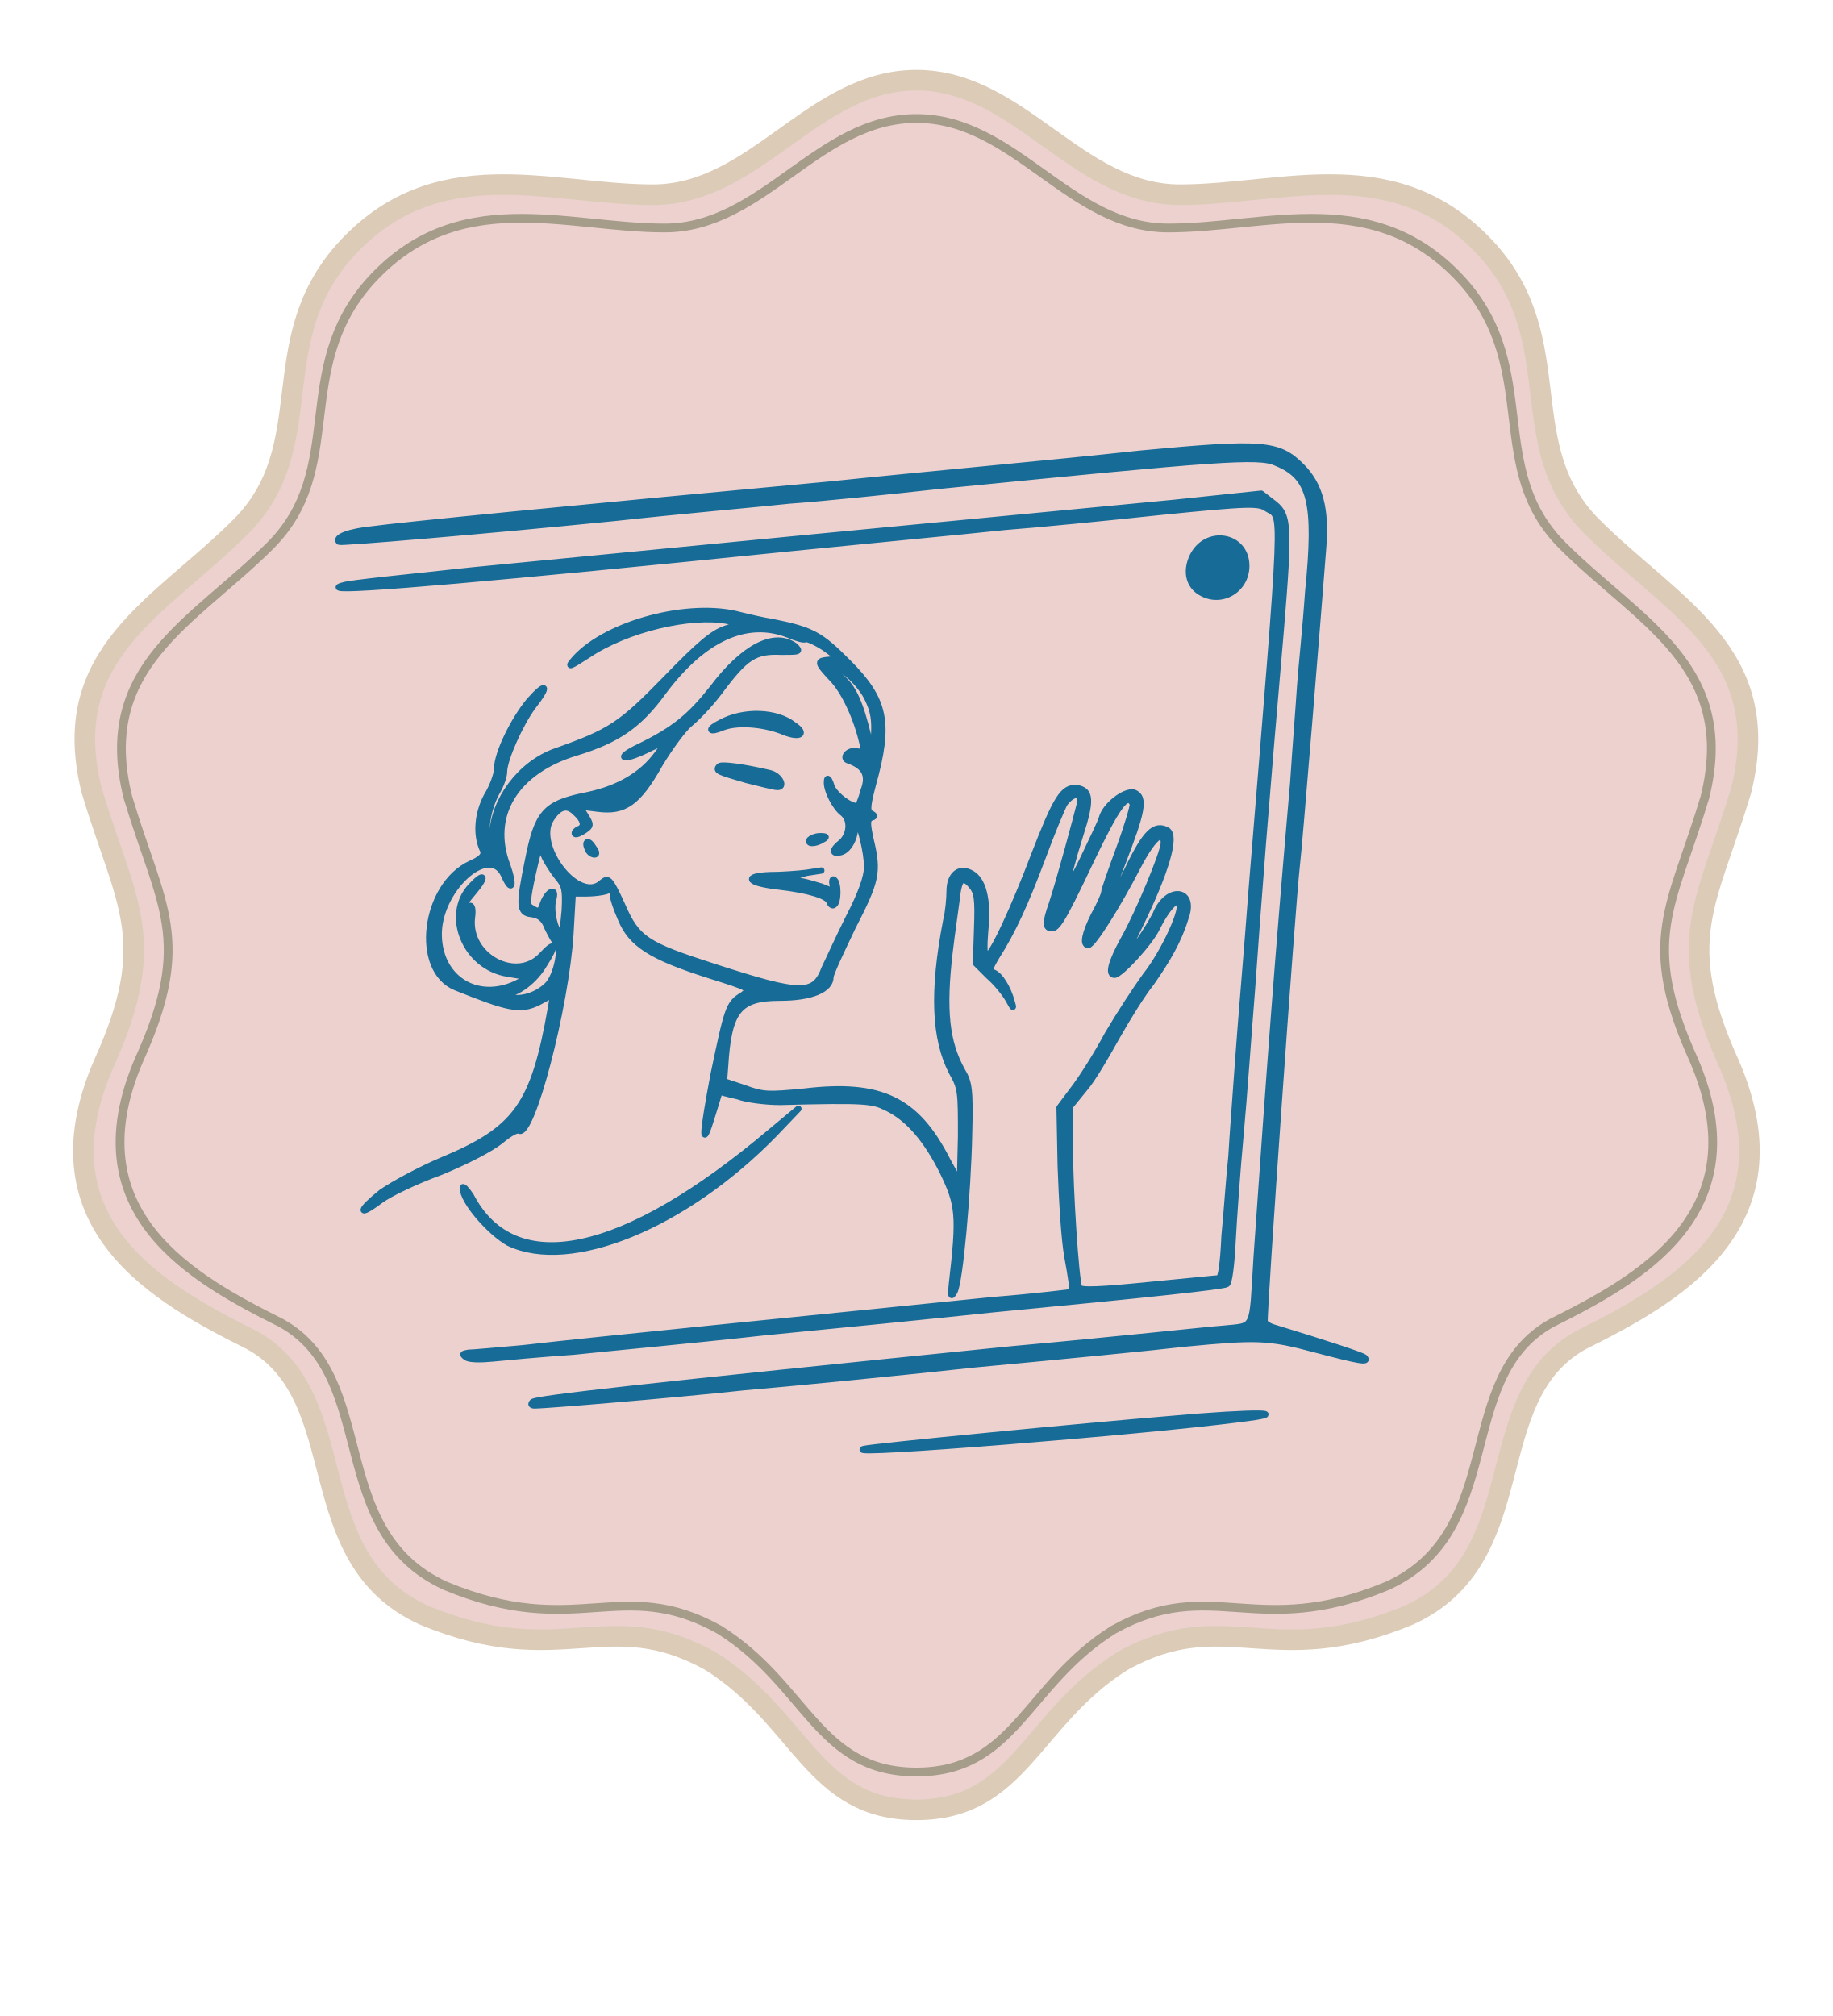
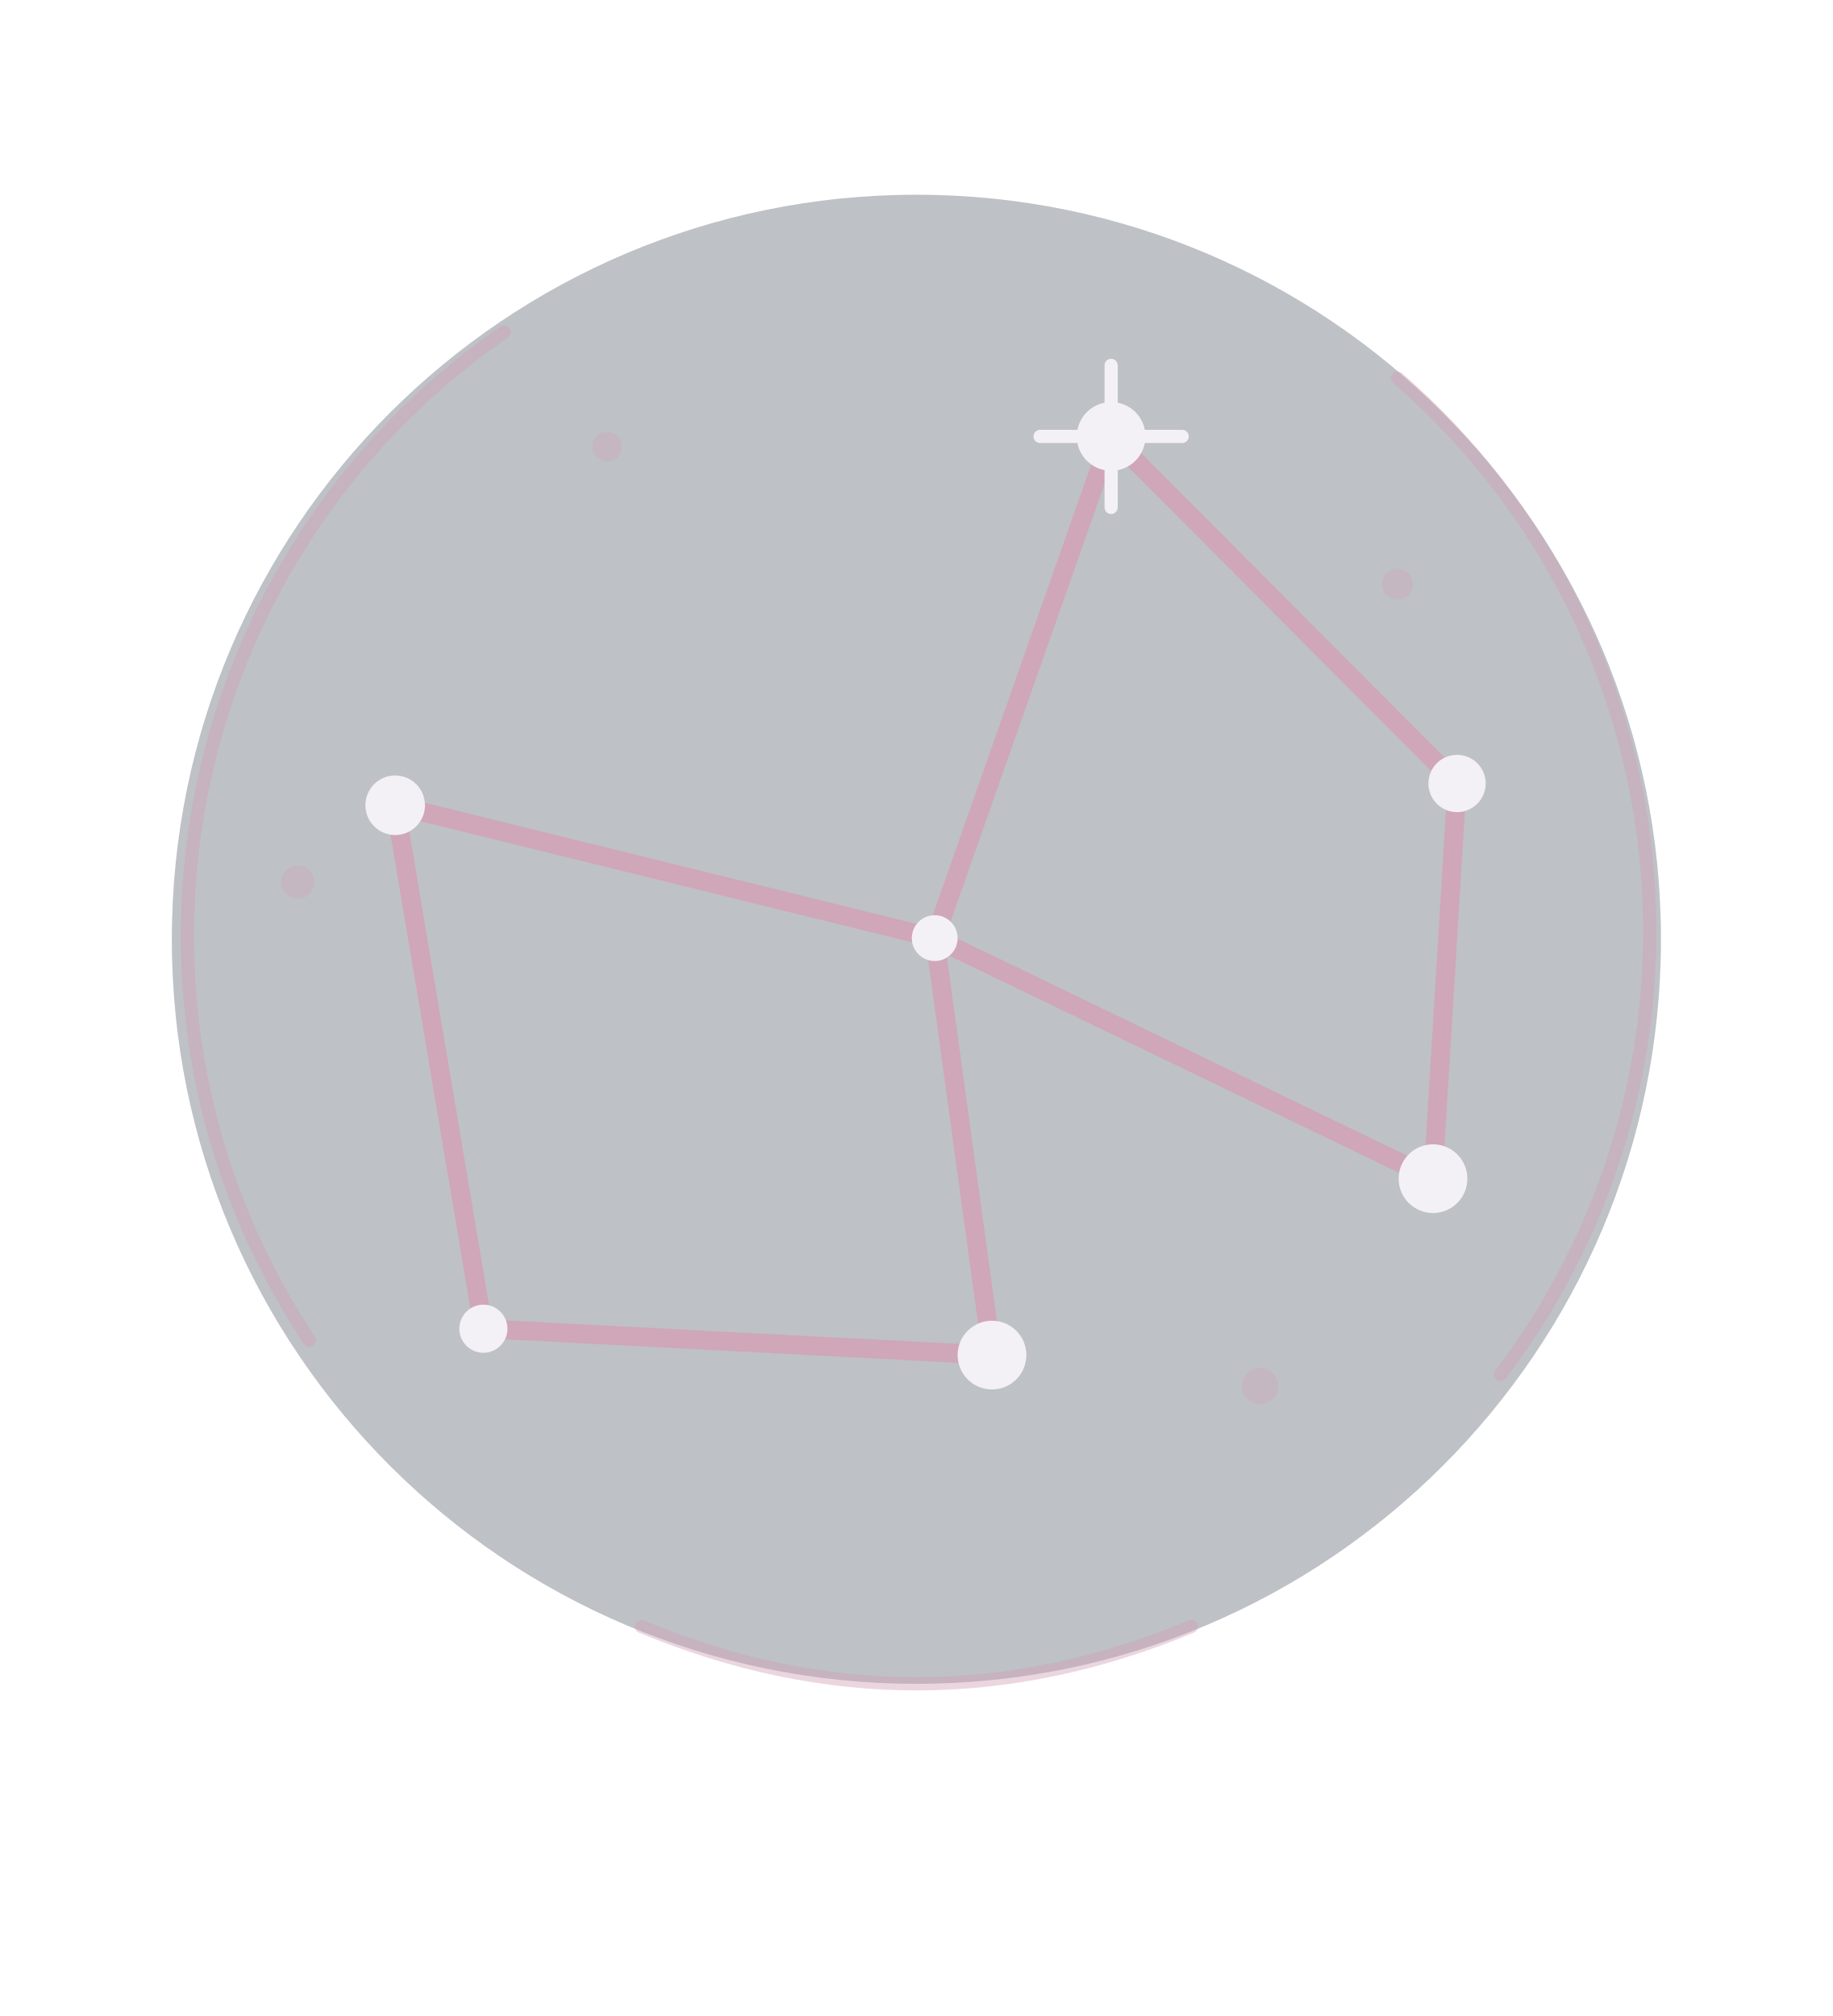
- <svg xmlns="http://www.w3.org/2000/svg" viewBox="0 0 160 176" aria-hidden="true" focusable="false" data-badge-art="duo-hc-video-finale-3" data-art-motif="le-dernier-signe-a-lecran">
-   <defs>
-     <clipPath id="oba-asset-duo-hc-video-finale-3-e-scene">
-       <path d="M80 7 C89 7 94 17 103 17 C112 17 122 13 130 22 C137 30 132 39 139 46 C146 53 155 57 152 69 C149 79 146 82 151 93 C157 107 146 113 138 117 C129 122 134 136 123 141 C111 146 107 140 98 145 C90 150 89 158 80 158 C71 158 70 150 62 145 C53 140 49 146 37 141 C26 136 31 122 22 117 C14 113 3 107 9 93 C14 82 11 79 8 69 C5 57 14 53 21 46 C28 39 23 30 30 22 C38 13 48 17 57 17 C66 17 71 7 80 7Z" transform="translate(80 83) scale(.92) translate(-80 -83)" />
-     </clipPath>
-   </defs>
-   <path d="M80 7 C89 7 94 17 103 17 C112 17 122 13 130 22 C137 30 132 39 139 46 C146 53 155 57 152 69 C149 79 146 82 151 93 C157 107 146 113 138 117 C129 122 134 136 123 141 C111 146 107 140 98 145 C90 150 89 158 80 158 C71 158 70 150 62 145 C53 140 49 146 37 141 C26 136 31 122 22 117 C14 113 3 107 9 93 C14 82 11 79 8 69 C5 57 14 53 21 46 C28 39 23 30 30 22 C38 13 48 17 57 17 C66 17 71 7 80 7Z" fill="#ECD1CF" stroke="#DCCCB7" stroke-width="1.8" />
-   <path d="M80 7 C89 7 94 17 103 17 C112 17 122 13 130 22 C137 30 132 39 139 46 C146 53 155 57 152 69 C149 79 146 82 151 93 C157 107 146 113 138 117 C129 122 134 136 123 141 C111 146 107 140 98 145 C90 150 89 158 80 158 C71 158 70 150 62 145 C53 140 49 146 37 141 C26 136 31 122 22 117 C14 113 3 107 9 93 C14 82 11 79 8 69 C5 57 14 53 21 46 C28 39 23 30 30 22 C38 13 48 17 57 17 C66 17 71 7 80 7Z" transform="translate(80 83) scale(.956) translate(-80 -83)" fill="none" stroke="#A59C89" stroke-width=".8" />
-   <g clip-path="url(#oba-asset-duo-hc-video-finale-3-e-scene)" fill="#176B97" stroke="#176B97" stroke-width=".55" stroke-linejoin="round">
-     <path d="M75.4 126.5C76.1 126.3 94.7 124.5 102 123.9 109.8 123.2 113.1 123.3 108.1 123.9 99.6 125 73.5 127.1 75.4 126.5ZM46.5 122.4C46.9 122.1 55.6 121.1 88.3 117.8 97.2 117 105.4 116.1 106.8 116 109.6 115.7 109.3 116.3 109.7 109.8 110.9 92.5 111.6 83.2 112.9 68.3 113.1 65.2 113.4 61.5 113.5 59.9 113.6 58.4 114 54.7 114.2 51.7 115 43.8 114.4 41.6 111.4 40.4 109.9 39.7 106.3 40 82.1 42.4 77.6 42.9 71.7 43.5 68.9 43.7 66.1 44 59.3 44.6 53.8 45.2 41.8 46.4 29.8 47.4 29.6 47.3 29.2 46.9 30.5 46.4 32.6 46.2 34.7 45.9 49.8 44.4 72.5 42.3 81.2 41.4 91.3 40.5 99.6 39.6 110.2 38.6 111.6 38.7 113.6 40.7 115.2 42.3 115.8 44.4 115.5 47.9 115.1 53.1 113.4 74.1 113.2 75.6 112.8 79.1 110.3 114.6 110.4 115.4 110.4 115.5 110.8 115.8 111.2 115.9 116.1 117.4 118.8 118.3 119.1 118.5 119.6 119 118.6 118.8 114.8 117.8 110.7 116.7 109.7 116.7 103.4 117.3 100.9 117.6 92.7 118.4 85.2 119.1 77.8 119.9 68.6 120.8 65 121.1 58.5 121.8 47.6 122.7 46.7 122.7 46.4 122.7 46.3 122.6 46.5 122.4ZM40.7 118.5C40.3 118.2 40.4 118.2 40.9 118.1 41.3 118.1 43.4 117.9 45.7 117.7 51.7 117 72 115 86.7 113.5 90.5 113.2 93.6 112.8 93.6 112.8 93.7 112.8 93.5 111.4 93.2 109.8 92.9 108.2 92.7 104.6 92.6 101.8L92.5 96.7 93.7 95.1C94.4 94.2 95.8 92 96.7 90.3 97.7 88.6 99.2 86.3 100 85.2 101.6 83.2 103.5 79.1 102.9 78.8 102.6 78.5 101.8 79.4 101 81 100.4 82.3 97.8 85.1 97.3 85.1 96.7 85.1 97 84 98.1 82 99.4 79.7 101.6 74.4 101.6 73.6 101.6 72.3 100.6 73.2 99.3 75.7 97.6 79 95.4 82.5 95 82.5 94.5 82.5 94.7 81.5 95.5 79.9 96 79 96.4 78.1 96.4 77.9 96.4 77.7 97 76 97.7 74.1 98.4 72.2 98.9 70.5 98.9 70.2 98.4 69.1 97.5 70.4 95.2 75.2 92.5 80.9 92.2 81.2 91.6 81 91.3 80.9 91.3 80.4 91.8 79 92.5 76.9 94 71.3 94.3 70.1 94.5 69.1 93.6 69.2 92.9 70.2 92.7 70.6 91.8 72.7 91 74.9 89.5 78.9 88.4 81.3 87 83.5 86.4 84.5 86.3 84.8 86.7 84.9 87.3 85.1 88 86.3 88.3 87.4 88.5 88.1 88.5 88.1 88 87.2 87.7 86.7 87 85.8 86.3 85.2L85.2 84.1 85.3 81.1C85.4 78.4 85.3 77.9 84.8 77.3 84 76.4 83.7 76.7 83.5 78.6 83.4 79.4 83.1 81.4 82.9 83.1 82.3 88.2 82.6 91 84 93.5 84.6 94.5 84.7 95.1 84.6 99 84.5 104 83.8 112 83.3 112.8 83 113.3 83 113.1 83.1 112.1 83.8 106.1 83.7 105.2 82.3 102.3 80.9 99.5 79.3 97.6 77.4 96.7 76.2 96.1 75.6 96 68.1 96.2 66.9 96.2 65.2 96 64.4 95.7 63.5 95.5 62.8 95.3 62.8 95.3 62.8 95.4 62.5 96.3 62.2 97.3 61.2 100.6 61.3 99.1 62.3 93.8 63.5 88.1 63.6 87.6 64.8 86.9 65.6 86.3 65.6 86.3 61.8 85.1 56.8 83.5 55.1 82.4 54.2 80.2 53.8 79.3 53.5 78.4 53.5 78.1 53.5 77.7 53.4 77.6 52.9 77.8 52.6 77.9 51.8 78 51.2 78L50 78 49.8 81.5C49.4 87.9 46.4 99.4 45.3 98.7 45.1 98.6 44.4 99 43.7 99.6 42.8 100.3 40.9 101.3 38.5 102.3 36.3 103.1 34 104.2 33.2 104.8 31.2 106.3 31.3 105.7 33.3 104.1 34.3 103.4 36.7 102.1 38.6 101.3 45.1 98.6 46.6 96.5 48.1 88L48.3 86.8 47 87.5C45.4 88.3 44.3 88 39.8 86.2 36.1 84.7 37 77.3 41.1 75.4 42 75 42.3 74.7 42.2 74.3 41.5 72.9 41.7 71 42.5 69.5 43 68.7 43.4 67.6 43.4 67.1 43.4 65.8 44.8 62.9 46.2 61.2 47.7 59.5 48 59.8 46.5 61.7 45.4 63.2 44 66.3 44 67.4 44 67.8 43.7 68.6 43.4 69.1 42.6 70.5 42.2 72.7 42.7 73.5 43 74 43 73.9 43 72.8 43.1 69.9 45.4 66.7 48.5 65.6 53.3 63.9 54.2 63.3 58.1 59.3 61.1 56.2 62.2 55.3 63.3 54.9L64.8 54.4 63.5 54.2C60.3 53.6 54.7 54.9 51.3 57.2 49.6 58.3 49.5 58.3 50.2 57.5 53 54.4 60.2 52.5 64.6 53.7 65.4 53.9 66.7 54.2 67.4 54.3 70.9 55 71.6 55.4 74 57.8 77.3 61.1 77.7 63.1 76.2 68.5 75.7 70.4 75.7 70.8 76 71 76.4 71.2 76.4 71.3 76 71.4 75.7 71.6 75.7 71.9 76 73.3 76.7 76.2 76.5 76.9 74.4 81 73.4 83.1 72.5 85 72.5 85.3 72.5 86.4 70.8 87.1 68.1 87.1 64.5 87.1 63.6 88.2 63.3 93.1L63.2 94.4 65 95C66.6 95.6 67.1 95.6 70.2 95.3 76.9 94.5 80 96 82.7 101.3L83.8 103.3 83.9 99.2C83.9 95.3 83.9 95 83.1 93.6 81.6 90.7 81.4 86.6 82.6 80.4 82.8 79.6 82.9 78.4 82.9 77.8 82.9 76.4 83.7 75.7 84.7 76.2 85.8 76.7 86.3 78.5 86 81.3 85.9 82.5 85.9 83.5 86.1 83.5 86.6 83.5 88.6 79.1 90.3 74.6 92.2 69.7 92.8 68.7 94 68.8 95.2 69 95.3 69.8 94.3 72.9 92.8 77.7 92.9 78.4 94.5 75.1 95.3 73.4 96.1 71.8 96.2 71.4 96.5 70.3 98.2 69 99 69.2 100 69.6 99.7 70.9 98 75.3 96.3 79.6 96.5 79.9 98.5 75.8 100 72.7 100.8 71.9 101.9 72.5 102.7 73 101.8 76.1 99.4 81 98.8 82.2 98.3 83.3 98.4 83.4 98.6 83.5 100.3 81 100.9 79.8 101.9 77.3 104.4 77.6 103.5 80.1 102.9 82.1 101.9 83.8 100.5 85.8 99.7 86.8 98.4 88.9 97.5 90.5 96.6 92.1 95.4 94.2 94.7 95L93.4 96.6 93.4 100.4C93.4 103.7 93.9 111.6 94.2 112.4 94.3 112.7 96.2 112.6 100.2 112.2 103.4 111.9 106.2 111.6 106.4 111.6 106.6 111.6 106.8 110.2 106.9 107.9 107.1 105.9 107.3 102.8 107.5 101 107.6 99.2 107.9 95.3 108.1 92.5 108.3 89.6 108.9 82.7 109.3 77.3 112.1 43.1 112 45.3 110.6 44.4 109.9 43.9 109.1 43.9 101.2 44.7 96.5 45.2 90.4 45.8 87.7 46 85 46.3 72.3 47.5 59.6 48.8 37.5 51 27.3 51.8 30 51.1 30.6 50.9 35.7 50.4 41.2 49.8 58.6 48.1 82.5 45.8 102.5 43.9L110.1 43.1 111 43.8C112.5 44.9 112.6 45.5 111.8 55.1 110.5 70 109.8 79.1 109.3 86.3 109 90 108.6 95.8 108.3 99 108 102.2 107.7 106.5 107.6 108.4 107.5 110.4 107.3 112 107.1 112.1 106.8 112.3 100.3 113 86.7 114.3 82 114.8 73 115.7 66.8 116.3 60.5 117 52.9 117.7 50.1 118 47.2 118.2 44 118.5 43 118.6 42 118.7 41 118.7 40.7 118.5ZM47.8 86C48.6 85.2 49.1 82.7 48.6 82.3 48.4 82.2 48.1 81.6 47.8 81 47.5 80.2 47.1 79.9 46.4 79.8 45.3 79.7 45.3 79 46.1 75.1 46.9 71 47.6 70.2 50.9 69.5 53.6 69 55.7 67.9 57.1 66.2 58.3 64.7 58.2 64.6 56.4 65.5 54.3 66.5 53.7 66.2 55.8 65.2 58.9 63.7 60.3 62.5 62.2 60.1 64.9 56.5 67.6 55.1 69.4 56.4 69.9 56.9 69.8 56.9 68.2 56.9 65.9 56.8 65.1 57.3 62.8 60.4 61.9 61.6 60.7 62.8 60.2 63.2 59.7 63.6 58.5 65.2 57.6 66.7 55.7 70.1 54.5 70.9 52.2 70.6L50.6 70.4 51.1 71.2C51.6 72 51.6 72.1 51 72.5 50.7 72.7 50.3 72.9 50.2 72.8 50.1 72.7 50.3 72.5 50.5 72.4 51.1 72.2 51 71.6 50.2 70.9 49.5 70.2 48.8 70.4 48.1 71.5 46.6 73.8 50.5 78.9 52.5 77.1 53.1 76.6 53.2 76.6 54.3 79 55.6 82 56.4 82.5 62.3 84.4 70 86.9 71.1 86.9 72 84.5 72.3 83.9 73.2 81.9 74.1 80.1 75.2 78 75.7 76.5 75.7 75.7 75.7 74.4 75.1 72 74.7 71.5 74.5 71.3 74.4 71.5 74.6 71.9 74.8 72.8 74.2 74.2 73.4 74.4 72.6 74.6 72.6 74.2 73.5 73.5 74.2 72.8 74.3 71.6 73.6 71 72.9 70.5 72.1 68.9 72.2 68.2 72.2 67.8 72.4 68 72.6 68.7 73 69.5 74.2 70.4 74.9 70.4 74.9 70.4 75.2 69.8 75.4 69 75.9 67.7 75.5 66.9 74.1 66.4 73.4 66.2 74.1 65.4 74.8 65.6 75.4 65.7 75.5 65.6 75.3 64.9 74.8 62.7 73.7 60.3 72.6 59.2 71.3 57.8 71.3 57.7 72.4 57.6 73.3 57.5 73.3 57.5 71.9 56.5 71.1 56 70.4 55.7 70.3 55.8 70.2 55.9 69.5 55.7 68.8 55.4 65.2 54 61.4 55.7 57.9 60.4 55.8 63.3 53.9 64.6 50.3 65.7 45 67.3 42.6 71.2 44.3 75.6 44.9 77.3 44.7 78 44 76.4 42.7 73.6 38.2 77.7 38.3 81.7 38.4 85.6 41.9 87.6 45.4 85.7 46.2 85.3 46.2 85.3 44.3 85 40.6 84.4 38.8 79.9 41.1 77.4 42.3 76.1 42.5 76.5 41.4 77.8 40.9 78.4 40.4 79 40.4 79.2 40.4 79.4 40.3 79.7 40.2 80 40.1 80.3 40.2 80.5 40.4 80.5 40.6 80.5 40.7 80.2 40.7 79.9 40.7 79.5 40.9 79.2 41 79.1 41.2 79 41.3 79.4 41.2 80.1 40.8 83.5 45.1 85.8 47.3 83.4 48.5 82.1 48.6 82.5 47.5 84.2 46.7 85.6 45.2 86.7 44.2 86.8 43.6 86.8 43.7 86.9 44.3 87 45.4 87.4 46.9 86.9 47.8 86ZM49.3 79.5C49.4 77.7 49.3 77.3 48.7 76.6 48.3 76.1 47.7 75.2 47.5 74.7 47.1 73.7 47.1 73.7 46.5 76.3 46 78.6 46 79 46.3 79.2 47 79.7 47.2 79.6 47.4 78.9 47.8 77.8 48.6 77.4 48.3 78.5 48 79.5 48.5 81.5 49 81.5 49.1 81.5 49.2 80.6 49.3 79.5ZM55.2 69.1C56.2 68.1 56.2 68.1 55.4 68.6 54.9 68.9 53.9 69.4 53.3 69.6L52 70 53.1 70C53.8 70.1 54.5 69.8 55.2 69.1ZM75.7 60.9C75.3 60.1 74.4 59.1 73.8 58.7 72.4 57.7 72.1 58 73.4 59.1 74.5 60 75.1 61.4 75.8 64.3L76.2 66.3 76.3 64.4C76.4 62.9 76.3 62.1 75.7 60.9ZM44.4 108.5C42.8 107.6 40.4 104.9 40.4 103.7 40.4 103.5 40.7 103.8 41.1 104.4 44.9 111.7 54.4 109.7 67.3 98.8L69.7 96.8 67.6 99C59.8 107 49.8 111.1 44.4 108.5ZM104.8 51.7C103.8 51.1 103.5 49.9 104.1 48.6 105.3 46.1 108.8 46.7 108.8 49.4 108.8 51.5 106.6 52.8 104.8 51.7ZM72.4 78.7C72.2 78.2 70.6 77.7 68 77.4 65.3 77.1 64.8 76.5 67.2 76.4 68.2 76.4 69.6 76.3 70.4 76.2L71.7 76 70.4 76.2C68.9 76.6 68.5 76.9 69.6 76.9 70.1 76.9 71 77.2 71.7 77.4 72.9 77.9 72.9 77.9 72.7 77.3 72.6 76.9 72.7 76.7 72.8 76.8 73.2 77 73.2 78.8 72.8 79 72.7 79.1 72.5 79 72.4 78.7ZM51.3 74.1C51 73.4 51.4 73.3 51.8 74 52.1 74.4 52.1 74.6 51.9 74.6 51.7 74.6 51.4 74.4 51.3 74.1ZM70.7 73.3C70.8 73.2 71.2 73 71.6 73 72.2 73 72.2 73.1 71.8 73.3 71.2 73.7 70.4 73.7 70.7 73.3ZM65.2 68.1C62.8 67.4 62.4 67.3 62.8 66.9 63 66.7 65.1 67 67.2 67.5 68.1 67.7 68.6 68.8 67.8 68.7 67.6 68.7 66.4 68.4 65.2 68.1ZM68.2 63.8C66.6 63.2 64.4 63 63.1 63.5 61.9 64 61.7 63.7 62.9 63.1 64.9 62 67.8 62.1 69.3 63.3 70.5 64.1 69.8 64.5 68.2 63.8Z" fill-rule="evenodd" />
+ <svg xmlns="http://www.w3.org/2000/svg" viewBox="0 0 160 176" aria-hidden="true" focusable="false" data-badge-art="duo-hc-video-finale-3" data-art-motif="constellation-duo-hc-video-finale-3">
+   <circle cx="80" cy="82" r="65" fill="#111C2F" fill-opacity=".27" />
+   <path d="M27 117A64 64 0 0 1 44 29M122 33A64 64 0 0 1 131 120M56 142Q80 152 104 142" fill="none" stroke="#D2A2B7" stroke-width="1.15" stroke-opacity=".43" stroke-linecap="round" />
+   <g fill="#D2A2B7" opacity=".30">
+     <circle cx="26" cy="77" r="1.45" />
+     <circle cx="122" cy="51" r="1.35" />
+     <circle cx="110" cy="121" r="1.6" />
+     <circle cx="53" cy="39" r="1.3" />
+   </g>
+   <path data-constellation="" d="M34.5 70.3L42.2 116L86.6 118.3L81.6 81.9L34.5 70.3M81.6 81.9L97 38.1L127.2 68.4L125.1 102.9L81.6 81.9" fill="none" stroke="#D2A2B7" stroke-opacity=".87" stroke-width="1.65" stroke-linecap="round" stroke-linejoin="round" />
+   <g color="#F3F1F6" fill="#F3F1F6">
+     <circle cx="34.5" cy="70.3" r="2.6" />
+     <circle cx="42.2" cy="116" r="2.1" />
+     <circle cx="86.6" cy="118.3" r="3" />
+     <circle cx="81.6" cy="81.9" r="2" />
+     <circle cx="97" cy="38.1" r="3" />
+     <path d="M97 31.9v12.4M90.8 38.1h12.4" fill="none" stroke="currentColor" stroke-width="1.15" stroke-linecap="round" />
+     <circle cx="127.2" cy="68.4" r="2.5" />
+     <circle cx="125.1" cy="102.9" r="3" />
  </g>
</svg>
